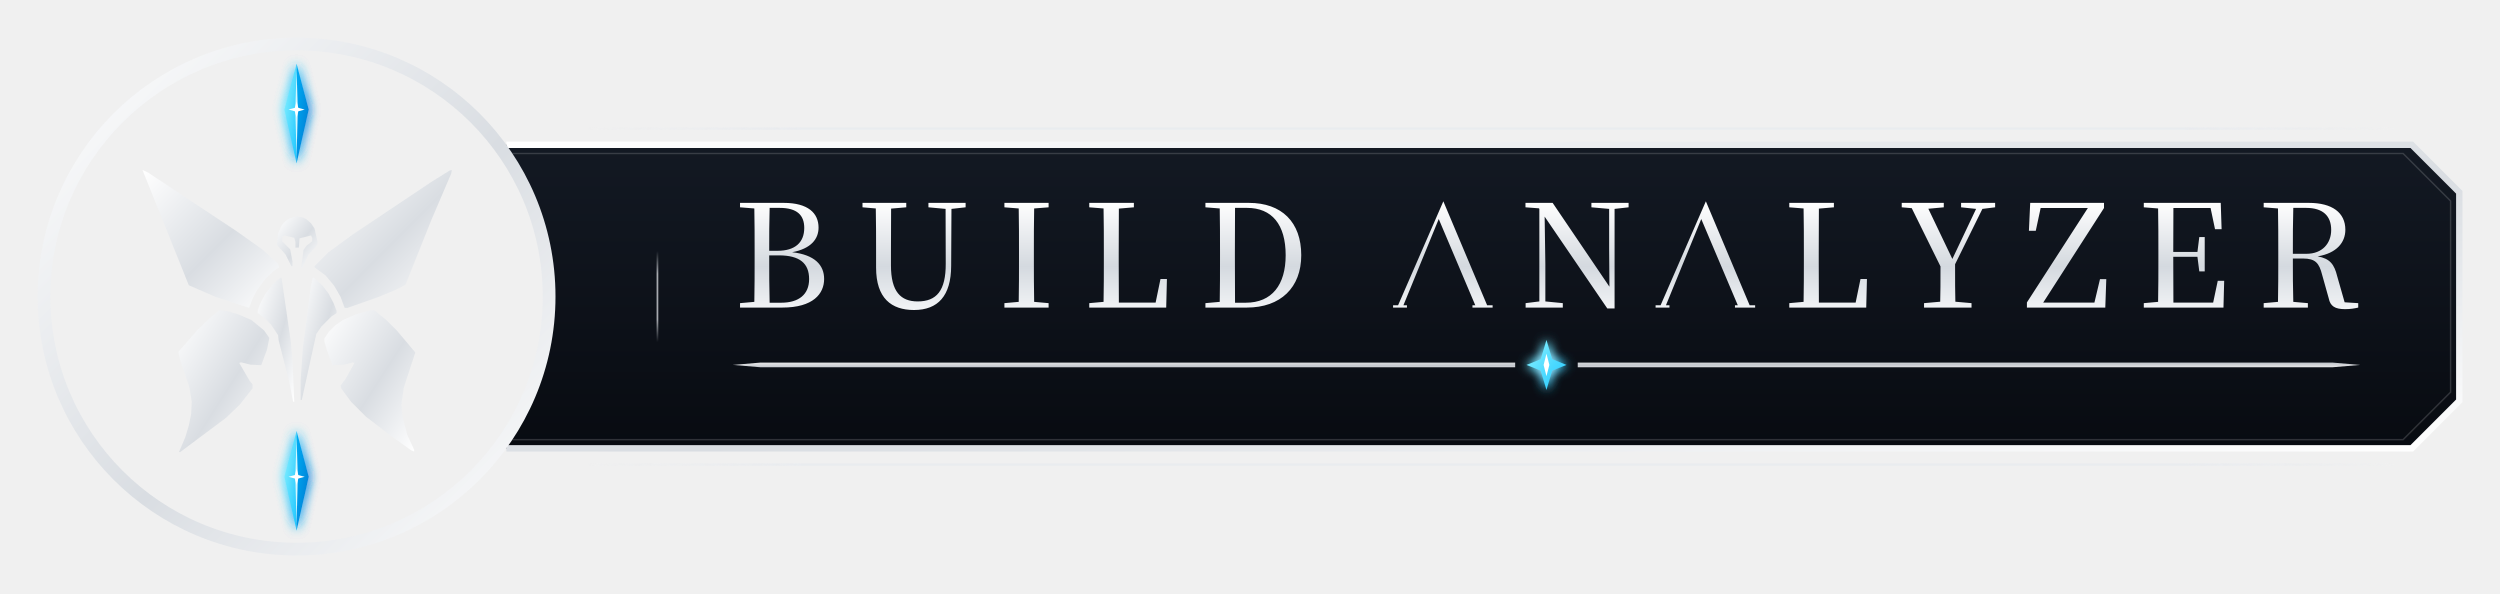
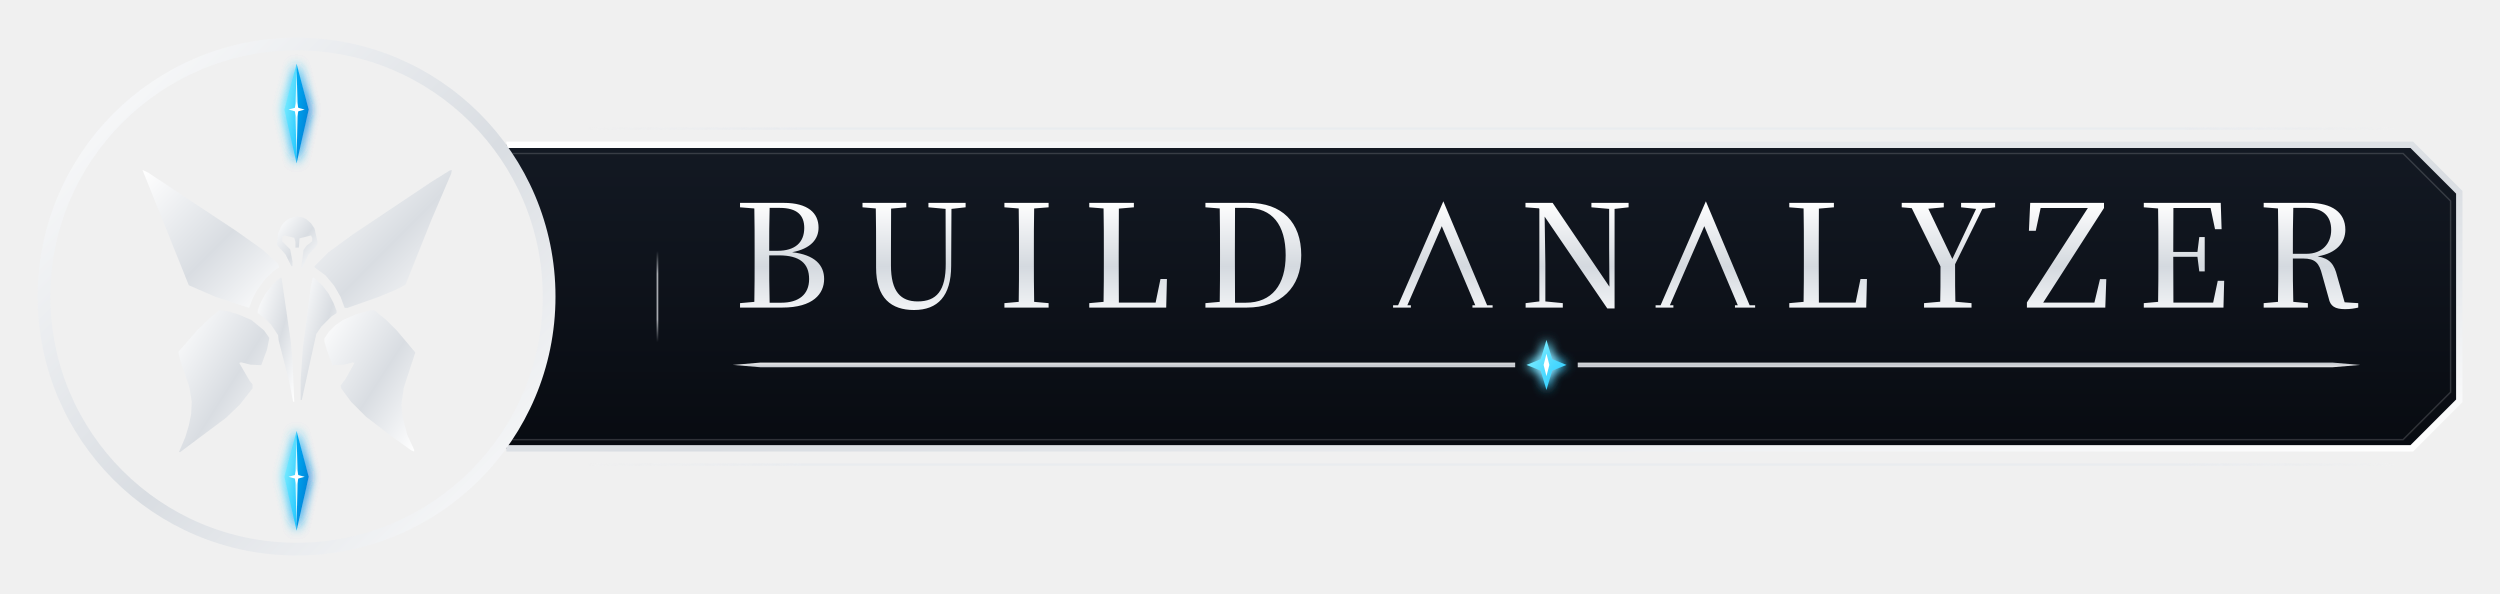
<svg xmlns="http://www.w3.org/2000/svg" viewBox="0 0 4316 1024" role="img" aria-labelledby="fa-selecteur-bouton-build-analyzer-title fa-selecteur-bouton-build-analyzer-desc">
  <defs>
    <linearGradient id="fa-selecteur-bouton-build-analyzer-silver" x1="0" y1="0" x2="1" y2="1">
      <stop offset="0" stop-color="#ffffff" />
      <stop offset="0.55" stop-color="#d9dde2" />
      <stop offset="1" stop-color="#ffffff" />
    </linearGradient>
    <linearGradient id="fa-selecteur-bouton-build-analyzer-silverText" x1="0" y1="0" x2="0" y2="1">
      <stop offset="0" stop-color="#ffffff" />
      <stop offset="0.6" stop-color="#d4d9df" />
      <stop offset="1" stop-color="#f2f4f6" />
    </linearGradient>
    <linearGradient id="fa-selecteur-bouton-build-analyzer-cyanL" x1="0" y1="0" x2="1" y2="1">
      <stop offset="0" stop-color="#8ff3ff" />
      <stop offset="1" stop-color="#1cc6ff" />
    </linearGradient>
    <linearGradient id="fa-selecteur-bouton-build-analyzer-cyanR" x1="0" y1="0" x2="1" y2="1">
      <stop offset="0" stop-color="#00aef5" />
      <stop offset="1" stop-color="#0078d0" />
    </linearGradient>
    <filter id="fa-selecteur-bouton-build-analyzer-glow" x="-150%" y="-30%" width="400%" height="160%">
      <feGaussianBlur stdDeviation="9" result="b" />
      <feMerge>
        <feMergeNode in="b" />
        <feMergeNode in="b" />
        <feMergeNode in="SourceGraphic" />
      </feMerge>
    </filter>
    <filter id="fa-selecteur-bouton-build-analyzer-glowSoft" x="-50%" y="-50%" width="200%" height="200%">
      <feGaussianBlur stdDeviation="4" result="b" />
      <feMerge>
        <feMergeNode in="b" />
        <feMergeNode in="SourceGraphic" />
      </feMerge>
    </filter>
    <linearGradient id="fa-selecteur-bouton-build-analyzer-plateFill" x1="0" y1="0" x2="0" y2="1">
      <stop offset="0" stop-color="#131923" />
      <stop offset="1" stop-color="#080b11" />
    </linearGradient>
    <linearGradient id="fa-selecteur-bouton-build-analyzer-fadeH" x1="0" y1="0" x2="1" y2="0">
      <stop offset="0" stop-color="#e8ebef" stop-opacity="0" />
      <stop offset="0.12" stop-color="#e8ebef" stop-opacity="0.85" />
      <stop offset="0.88" stop-color="#e8ebef" stop-opacity="0.85" />
      <stop offset="1" stop-color="#e8ebef" stop-opacity="0" />
    </linearGradient>
    <linearGradient id="fa-selecteur-bouton-build-analyzer-fadeV" x1="0" y1="0" x2="0" y2="1">
      <stop offset="0" stop-color="#e8ebef" stop-opacity="0" />
      <stop offset="0.25" stop-color="#e8ebef" stop-opacity="0.7" />
      <stop offset="0.75" stop-color="#e8ebef" stop-opacity="0.7" />
      <stop offset="1" stop-color="#e8ebef" stop-opacity="0" />
    </linearGradient>
    <filter id="fa-selecteur-bouton-build-analyzer-glowStar" x="-100%" y="-100%" width="300%" height="300%">
      <feGaussianBlur stdDeviation="9" result="b" />
      <feMerge>
        <feMergeNode in="b" />
        <feMergeNode in="b" />
        <feMergeNode in="SourceGraphic" />
      </feMerge>
    </filter>
  </defs>
  <g shape-rendering="geometricPrecision">
    <rect x="1010" y="220" width="3134" height="4" fill="url(#fa-selecteur-bouton-build-analyzer-fadeH)" />
    <rect x="1010" y="800" width="3134" height="4" fill="url(#fa-selecteur-bouton-build-analyzer-fadeH)" />
    <path d="M 874.2 250.0 L 4163.7 250.0 L 4245.7 332.0 L 4245.7 692.0 L 4163.7 774.0 L 874.2 774.0 L 865.5 774.0 A 440 440 0 0 0 865.5 250.0 Z" fill="url(#fa-selecteur-bouton-build-analyzer-plateFill)" />
    <path d="M 884.6 265.0 L 4148.7 265.0 L 4230.7 347.0 L 4230.7 677.0 L 4148.7 759.0 L 884.6 759.0" fill="none" stroke="#ffffff" stroke-opacity="0.16" stroke-width="2.5" stroke-linejoin="miter" />
    <path d="M 874.2 250.0 L 4163.7 250.0 L 4245.7 332.0 L 4245.7 692.0 L 4163.7 774.0 L 874.2 774.0" fill="none" stroke="url(#fa-selecteur-bouton-build-analyzer-silver)" stroke-width="11" stroke-linejoin="miter" stroke-linecap="butt" />
    <rect x="1133.5" y="433.4" width="3" height="157.2" fill="url(#fa-selecteur-bouton-build-analyzer-fadeV)" />
  </g>
  <g shape-rendering="geometricPrecision">
    <circle cx="512" cy="512" r="436" fill="none" stroke="url(#fa-selecteur-bouton-build-analyzer-silver)" stroke-width="22" />
    <g transform="translate(512 512) scale(1) translate(-511 -549.5)">
      <path d="M 779 331 L 775 332 L 743 352 L 607 443 L 566 473 L 542 497 L 542 499 L 561 513 L 576 531 L 587 550 L 594 569 L 599 569 L 653 550 L 684 537 L 699 529 L 743 419 L 778 337 Z" fill="url(#fa-selecteur-bouton-build-analyzer-silver)" />
      <path d="M 245 331 L 325 530 L 371 550 L 429 569 L 436 551 L 443 538 L 458 518 L 472 505 L 481 499 L 479 493 L 453 469 L 408 437 L 254 335 Z" fill="url(#fa-selecteur-bouton-build-analyzer-silver)" />
      <path d="M 433 590 L 410 580 L 393 575 L 378 573 L 364 584 L 340 607 L 307 645 L 310 659 L 326 706 L 330 731 L 329 752 L 325 772 L 319 792 L 308 818 L 310 818 L 389 759 L 413 736 L 435 708 L 435 701 L 430 695 L 412 664 L 415 663 L 431 667 L 450 668 L 460 641 L 464 621 L 455 608 Z" fill="url(#fa-selecteur-bouton-build-analyzer-silver)" />
      <path d="M 591 590 L 578 599 L 567 610 L 559 622 L 559 627 L 563 641 L 573 668 L 594 667 L 608 663 L 611 664 L 596 691 L 587 703 L 588 708 L 605 731 L 631 757 L 674 790 L 709 815 L 714 817 L 714 814 L 702 788 L 694 757 L 692 736 L 696 707 L 716 646 L 684 608 L 666 590 L 645 573 L 639 573 L 614 580 Z" fill="url(#fa-selecteur-bouton-build-analyzer-silver)" />
      <path d="M 483 517 L 470 528 L 457 545 L 448 562 L 444 573 L 444 578 L 455 586 L 467 598 L 479 616 L 480 625 L 498 695 L 505 731 L 507 731 L 504 661 L 501 627 L 485 517 Z" fill="url(#fa-selecteur-bouton-build-analyzer-silver)" />
      <path d="M 541 517 L 539 517 L 536 531 L 522 636 L 518 695 L 518 728 L 520 728 L 545 614 L 554 601 L 571 584 L 580 578 L 580 574 L 575 561 L 566 544 L 556 531 Z" fill="url(#fa-selecteur-bouton-build-analyzer-silver)" />
      <path d="M 511 411 L 498 415 L 491 420 L 485 427 L 479 441 L 477 460 L 492 477 L 502 497 L 504 497 L 504 489 L 500 468 L 486 454 L 486 446 L 490 444 L 507 448 L 509 455 L 509 465 L 515 465 L 516 449 L 536 444 L 538 448 L 538 454 L 528 462 L 523 469 L 519 500 L 521 500 L 531 478 L 547 460 L 547 454 L 542 432 L 536 423 L 528 416 L 522 413 Z" fill="url(#fa-selecteur-bouton-build-analyzer-silver)" />
    </g>
    <g filter="url(#fa-selecteur-bouton-build-analyzer-glow)">
      <path d="M 512 110 L 512 282 L 491 189.12 Z" fill="url(#fa-selecteur-bouton-build-analyzer-cyanL)" />
      <path d="M 512 110 L 533 189.12 L 512 282 Z" fill="url(#fa-selecteur-bouton-build-analyzer-cyanR)" />
      <path d="M 512 122 L 514.2 189.12 L 512 270 L 509.8 189.12 Z" fill="#e8fdff" opacity="0.9" />
      <path d="M 512 175.12 L 515 186.12 L 526 189.12 L 515 192.12 L 512 203.12 L 509 192.12 L 498 189.12 L 509 186.12 Z" fill="#ffffff" />
    </g>
    <g filter="url(#fa-selecteur-bouton-build-analyzer-glow)">
      <path d="M 512 744 L 512 916 L 491 823.12 Z" fill="url(#fa-selecteur-bouton-build-analyzer-cyanL)" />
      <path d="M 512 744 L 533 823.12 L 512 916 Z" fill="url(#fa-selecteur-bouton-build-analyzer-cyanR)" />
      <path d="M 512 756 L 514.2 823.12 L 512 904 L 509.8 823.12 Z" fill="#e8fdff" opacity="0.9" />
      <path d="M 512 809.12 L 515 820.12 L 526 823.12 L 515 826.12 L 512 837.12 L 509 826.12 L 498 823.12 L 509 820.12 Z" fill="#ffffff" />
    </g>
  </g>
  <g>
-     <path d="M1277.593 357.914 1302.284 359.889C1302.778 384.58 1302.778 409.025 1302.778 433.716V445.815C1302.778 471.247 1302.778 496.432 1302.284 521.123L1277.593 523.346V531.0H1350.432C1404.012 531.0 1422.778 507.049 1422.778 481.617C1422.778 457.667 1406.728 439.889 1367.469 435.444C1400.556 429.272 1413.148 412.235 1413.148 392.975C1413.148 367.79 1394.877 350.259 1353.148 350.259H1277.593ZM1327.963 440.877H1344.753C1380.802 440.877 1396.852 454.704 1396.852 481.864C1396.852 508.284 1379.074 522.605 1348.704 522.605H1328.704C1327.963 497.42 1327.963 471.494 1327.963 440.877ZM1328.704 358.901H1345.988C1376.358 358.901 1388.457 371.741 1388.457 393.469C1388.457 418.407 1372.901 432.975 1342.284 432.975H1327.963C1327.963 407.543 1327.963 383.099 1328.704 358.901Z M1602.84 357.914 1632.469 360.63 1632.716 454.951C1632.963 501.864 1616.914 520.383 1584.321 520.383C1555.185 520.383 1538.148 503.84 1538.148 458.16V433.716C1538.148 409.025 1538.148 384.333 1538.395 360.136L1564.568 357.914V350.259H1489.012V357.914L1511.975 359.889C1512.469 384.333 1512.469 409.272 1512.469 433.716V461.864C1512.469 514.951 1538.889 535.198 1577.901 535.198C1619.383 535.198 1641.852 510.753 1642.099 459.148L1642.593 360.63L1667.037 357.914V350.259H1602.84Z M1734.012 357.914 1758.704 359.889C1759.198 384.58 1759.198 409.272 1759.198 434.21V447.296C1759.198 471.988 1759.198 496.926 1758.704 521.123L1734.012 523.346V531.0H1810.309V523.346L1785.37 521.123C1784.877 496.432 1784.877 471.988 1784.877 447.049V434.21C1784.877 409.272 1784.877 384.58 1785.37 359.889L1810.309 357.914V350.259H1734.012Z M1880.494 357.914 1905.185 359.889C1905.679 384.58 1905.679 409.272 1905.679 434.21V450.012C1905.679 472.481 1905.679 496.926 1905.185 521.123L1880.494 523.346V531.0H2013.333L2014.568 481.617H2003.457L1995.062 522.358H1931.605C1931.358 497.42 1931.358 472.728 1931.358 450.753V436.185C1931.358 409.519 1931.358 384.58 1931.605 360.136L1957.531 357.914V350.259H1880.494Z M2081.049 357.914 2105.741 359.889C2106.235 384.58 2106.235 409.519 2106.235 435.444V442.605C2106.235 471.494 2106.235 496.679 2105.741 521.123L2081.049 523.346V531.0H2152.407C2210.926 531.0 2246.481 496.432 2246.481 440.63C2246.481 383.346 2212.654 350.259 2156.111 350.259H2081.049ZM2132.16 522.605C2131.914 497.42 2131.914 471.988 2131.914 442.605V435.444C2131.914 409.025 2131.914 383.84 2132.16 358.901H2152.901C2195.617 358.901 2219.568 387.296 2219.568 440.63C2219.568 491.741 2195.864 522.605 2150.679 522.605Z  M 2491.79 347.54 L 2567.40 527.05 L 2576.85 527.05 L 2576.85 531.00 L 2542.04 531.00 L 2542.04 527.05 L 2546.95 527.05 L 2483.84 378.14 L 2422.85 527.05 L 2428.95 527.05 L 2428.95 531.00 L 2405.00 531.00 L 2405.00 527.05 L 2413.62 527.05 Z M2774.815 532.481H2787.407V360.63L2811.605 357.914V350.259H2747.407V357.914L2778.025 360.63V429.519L2778.519 494.951L2680.494 350.259H2633.58V357.914L2656.79 359.642L2657.531 360.63V520.383L2633.827 523.346V531.0H2698.025V523.346L2667.901 520.383V456.432L2666.667 373.963Z M 2945.00 347.54 L 3020.60 527.05 L 3030.06 527.05 L 3030.06 531.00 L 2995.25 531.00 L 2995.25 527.05 L 3000.16 527.05 L 2937.05 378.14 L 2876.06 527.05 L 2882.16 527.05 L 2882.16 531.00 L 2858.21 531.00 L 2858.21 527.05 L 2866.83 527.05 Z M3089.012 357.914 3113.704 359.889C3114.198 384.58 3114.198 409.272 3114.198 434.21V450.012C3114.198 472.481 3114.198 496.926 3113.704 521.123L3089.012 523.346V531.0H3221.852L3223.086 481.617H3211.975L3203.58 522.358H3140.123C3139.877 497.42 3139.877 472.728 3139.877 450.753V436.185C3139.877 409.519 3139.877 384.58 3140.123 360.136L3166.049 357.914V350.259H3089.012Z M3385.617 357.914 3411.543 360.63 3370.556 447.049 3329.074 360.383 3355.741 357.914V350.259H3283.148V357.914L3300.432 359.395L3350.062 459.889C3350.062 489.519 3350.062 503.346 3349.568 520.877L3321.667 523.346V531.0H3403.642V523.346L3375.741 520.877C3375.247 502.605 3375.247 488.284 3375.247 456.185L3422.407 360.63L3444.383 357.914V350.259H3385.617Z M3499.259 531.0H3634.568L3636.296 481.864H3625.432L3615.802 522.358H3527.407L3632.346 359.148V350.259H3504.938L3502.716 398.407H3514.568L3522.963 359.148H3604.444L3499.259 522.111Z M3824.012 395.691H3835.37L3833.889 350.259H3701.049V357.914L3725.741 359.889C3726.235 384.58 3726.235 409.272 3726.235 434.21V447.296C3726.235 471.988 3726.235 496.926 3725.741 521.123L3701.049 523.346V531.0H3838.58L3839.815 484.827H3828.704L3820.802 522.358H3752.16C3751.914 497.42 3751.914 472.235 3751.914 443.346H3793.642L3796.852 468.531H3806.235V409.272H3796.852L3793.642 434.951H3751.914C3751.914 408.284 3751.914 383.346 3752.16 359.148H3816.358Z M3908.025 357.914 3932.716 359.889C3933.21 384.58 3933.21 409.272 3933.21 434.21V447.296C3933.21 471.988 3933.21 496.926 3932.716 521.123L3908.025 523.346V531.0H3984.321V523.346L3959.136 521.123C3958.395 496.926 3958.395 472.481 3958.395 446.309H3975.926C3997.407 446.309 4003.827 454.21 4009.012 474.704L4020.37 515.198C4023.086 528.531 4030.988 533.716 4048.519 533.716C4058.148 533.716 4064.815 532.481 4071.235 531.0V523.346L4047.778 521.864L4034.938 476.926C4030 456.679 4022.593 446.309 4001.111 442.605C4033.951 437.173 4049.012 418.654 4049.012 396.679C4049.012 367.049 4026.296 350.259 3986.049 350.259H3908.025ZM3959.136 358.901H3981.358C4010.494 358.901 4024.568 372.975 4024.568 396.926C4024.568 419.889 4009.506 438.16 3981.852 438.16H3958.395C3958.395 408.284 3958.395 383.346 3959.136 358.901Z" fill="url(#fa-selecteur-bouton-build-analyzer-silverText)" />
+     <path d="M1277.593 357.914 1302.284 359.889C1302.778 384.58 1302.778 409.025 1302.778 433.716V445.815C1302.778 471.247 1302.778 496.432 1302.284 521.123L1277.593 523.346V531.0H1350.432C1404.012 531.0 1422.778 507.049 1422.778 481.617C1422.778 457.667 1406.728 439.889 1367.469 435.444C1400.556 429.272 1413.148 412.235 1413.148 392.975C1413.148 367.79 1394.877 350.259 1353.148 350.259H1277.593ZM1327.963 440.877H1344.753C1380.802 440.877 1396.852 454.704 1396.852 481.864C1396.852 508.284 1379.074 522.605 1348.704 522.605H1328.704C1327.963 497.42 1327.963 471.494 1327.963 440.877ZM1328.704 358.901H1345.988C1376.358 358.901 1388.457 371.741 1388.457 393.469C1388.457 418.407 1372.901 432.975 1342.284 432.975H1327.963C1327.963 407.543 1327.963 383.099 1328.704 358.901Z M1602.84 357.914 1632.469 360.63 1632.716 454.951C1632.963 501.864 1616.914 520.383 1584.321 520.383C1555.185 520.383 1538.148 503.84 1538.148 458.16V433.716C1538.148 409.025 1538.148 384.333 1538.395 360.136L1564.568 357.914V350.259H1489.012V357.914L1511.975 359.889C1512.469 384.333 1512.469 409.272 1512.469 433.716V461.864C1512.469 514.951 1538.889 535.198 1577.901 535.198C1619.383 535.198 1641.852 510.753 1642.099 459.148L1642.593 360.63L1667.037 357.914V350.259H1602.84Z M1734.012 357.914 1758.704 359.889C1759.198 384.58 1759.198 409.272 1759.198 434.21V447.296C1759.198 471.988 1759.198 496.926 1758.704 521.123L1734.012 523.346V531.0H1810.309V523.346L1785.37 521.123C1784.877 496.432 1784.877 471.988 1784.877 447.049V434.21C1784.877 409.272 1784.877 384.58 1785.37 359.889L1810.309 357.914V350.259H1734.012Z M1880.494 357.914 1905.185 359.889C1905.679 384.58 1905.679 409.272 1905.679 434.21V450.012C1905.679 472.481 1905.679 496.926 1905.185 521.123L1880.494 523.346V531.0H2013.333L2014.568 481.617H2003.457L1995.062 522.358H1931.605C1931.358 497.42 1931.358 472.728 1931.358 450.753V436.185C1931.358 409.519 1931.358 384.58 1931.605 360.136L1957.531 357.914V350.259H1880.494Z M2081.049 357.914 2105.741 359.889C2106.235 384.58 2106.235 409.519 2106.235 435.444V442.605C2106.235 471.494 2106.235 496.679 2105.741 521.123L2081.049 523.346V531.0H2152.407C2210.926 531.0 2246.481 496.432 2246.481 440.63C2246.481 383.346 2212.654 350.259 2156.111 350.259H2081.049ZM2132.16 522.605C2131.914 497.42 2131.914 471.988 2131.914 442.605V435.444C2131.914 409.025 2131.914 383.84 2132.16 358.901H2152.901C2195.617 358.901 2219.568 387.296 2219.568 440.63C2219.568 491.741 2195.864 522.605 2150.679 522.605Z  M 2491.79 347.54 L 2567.38 527.05 L 2576.84 527.05 L 2576.84 531.00 L 2542.03 531.00 L 2542.03 527.05 L 2546.94 527.05 L 2489.08 390.50 L 2429.63 527.05 L 2435.72 527.05 L 2435.72 531.00 L 2405.01 531.00 L 2405.01 527.05 L 2413.63 527.05 Z M2774.815 532.481H2787.407V360.63L2811.605 357.914V350.259H2747.407V357.914L2778.025 360.63V429.519L2778.519 494.951L2680.494 350.259H2633.58V357.914L2656.79 359.642L2657.531 360.63V520.383L2633.827 523.346V531.0H2698.025V523.346L2667.901 520.383V456.432L2666.667 373.963Z M 2945.00 347.54 L 3020.59 527.05 L 3030.05 527.05 L 3030.05 531.00 L 2995.24 531.00 L 2995.24 527.05 L 3000.15 527.05 L 2942.29 390.50 L 2882.84 527.05 L 2888.93 527.05 L 2888.93 531.00 L 2858.22 531.00 L 2858.22 527.05 L 2866.84 527.05 Z M3089.012 357.914 3113.704 359.889C3114.198 384.58 3114.198 409.272 3114.198 434.21V450.012C3114.198 472.481 3114.198 496.926 3113.704 521.123L3089.012 523.346V531.0H3221.852L3223.086 481.617H3211.975L3203.58 522.358H3140.123C3139.877 497.42 3139.877 472.728 3139.877 450.753V436.185C3139.877 409.519 3139.877 384.58 3140.123 360.136L3166.049 357.914V350.259H3089.012Z M3385.617 357.914 3411.543 360.63 3370.556 447.049 3329.074 360.383 3355.741 357.914V350.259H3283.148V357.914L3300.432 359.395L3350.062 459.889C3350.062 489.519 3350.062 503.346 3349.568 520.877L3321.667 523.346V531.0H3403.642V523.346L3375.741 520.877C3375.247 502.605 3375.247 488.284 3375.247 456.185L3422.407 360.63L3444.383 357.914V350.259H3385.617Z M3499.259 531.0H3634.568L3636.296 481.864H3625.432L3615.802 522.358H3527.407L3632.346 359.148V350.259H3504.938L3502.716 398.407H3514.568L3522.963 359.148H3604.444L3499.259 522.111Z M3824.012 395.691H3835.37L3833.889 350.259H3701.049V357.914L3725.741 359.889C3726.235 384.58 3726.235 409.272 3726.235 434.21V447.296C3726.235 471.988 3726.235 496.926 3725.741 521.123L3701.049 523.346V531.0H3838.58L3839.815 484.827H3828.704L3820.802 522.358H3752.16C3751.914 497.42 3751.914 472.235 3751.914 443.346H3793.642L3796.852 468.531H3806.235V409.272H3796.852L3793.642 434.951H3751.914C3751.914 408.284 3751.914 383.346 3752.16 359.148H3816.358Z M3908.025 357.914 3932.716 359.889C3933.21 384.58 3933.21 409.272 3933.21 434.21V447.296C3933.21 471.988 3933.21 496.926 3932.716 521.123L3908.025 523.346V531.0H3984.321V523.346L3959.136 521.123C3958.395 496.926 3958.395 472.481 3958.395 446.309H3975.926C3997.407 446.309 4003.827 454.21 4009.012 474.704L4020.37 515.198C4023.086 528.531 4030.988 533.716 4048.519 533.716C4058.148 533.716 4064.815 532.481 4071.235 531.0V523.346L4047.778 521.864L4034.938 476.926C4030 456.679 4022.593 446.309 4001.111 442.605C4033.951 437.173 4049.012 418.654 4049.012 396.679C4049.012 367.049 4026.296 350.259 3986.049 350.259H3908.025ZM3959.136 358.901H3981.358C4010.494 358.901 4024.568 372.975 4024.568 396.926C4024.568 419.889 4009.506 438.16 3981.852 438.16H3958.395C3958.395 408.284 3958.395 383.346 3959.136 358.901Z" fill="url(#fa-selecteur-bouton-build-analyzer-silverText)" />
    <path d="M 1265.0 630.0 L 1312.5 626.0 L 2615.8 626.0 L 2615.8 634.0 L 1312.5 634.0 Z M 4074.7 630.0 L 4027.2 626.0 L 2723.8 626.0 L 2723.8 634.0 L 4027.2 634.0 Z" fill="url(#fa-selecteur-bouton-build-analyzer-silver)" opacity="0.9" />
    <g filter="url(#fa-selecteur-bouton-build-analyzer-glowStar)">
      <path d="M 2669.8 586.8 L 2679.7 620.1 L 2704.4 630.0 L 2679.7 639.9 L 2669.8 673.2 L 2659.9 639.9 L 2635.3 630.0 L 2659.9 620.1 Z" fill="url(#fa-selecteur-bouton-build-analyzer-cyanL)" />
      <path d="M 2669.8 610.6 L 2674.8 630.0 L 2669.8 649.4 L 2664.9 630.0 Z" fill="#ffffff" />
    </g>
  </g>
</svg>
